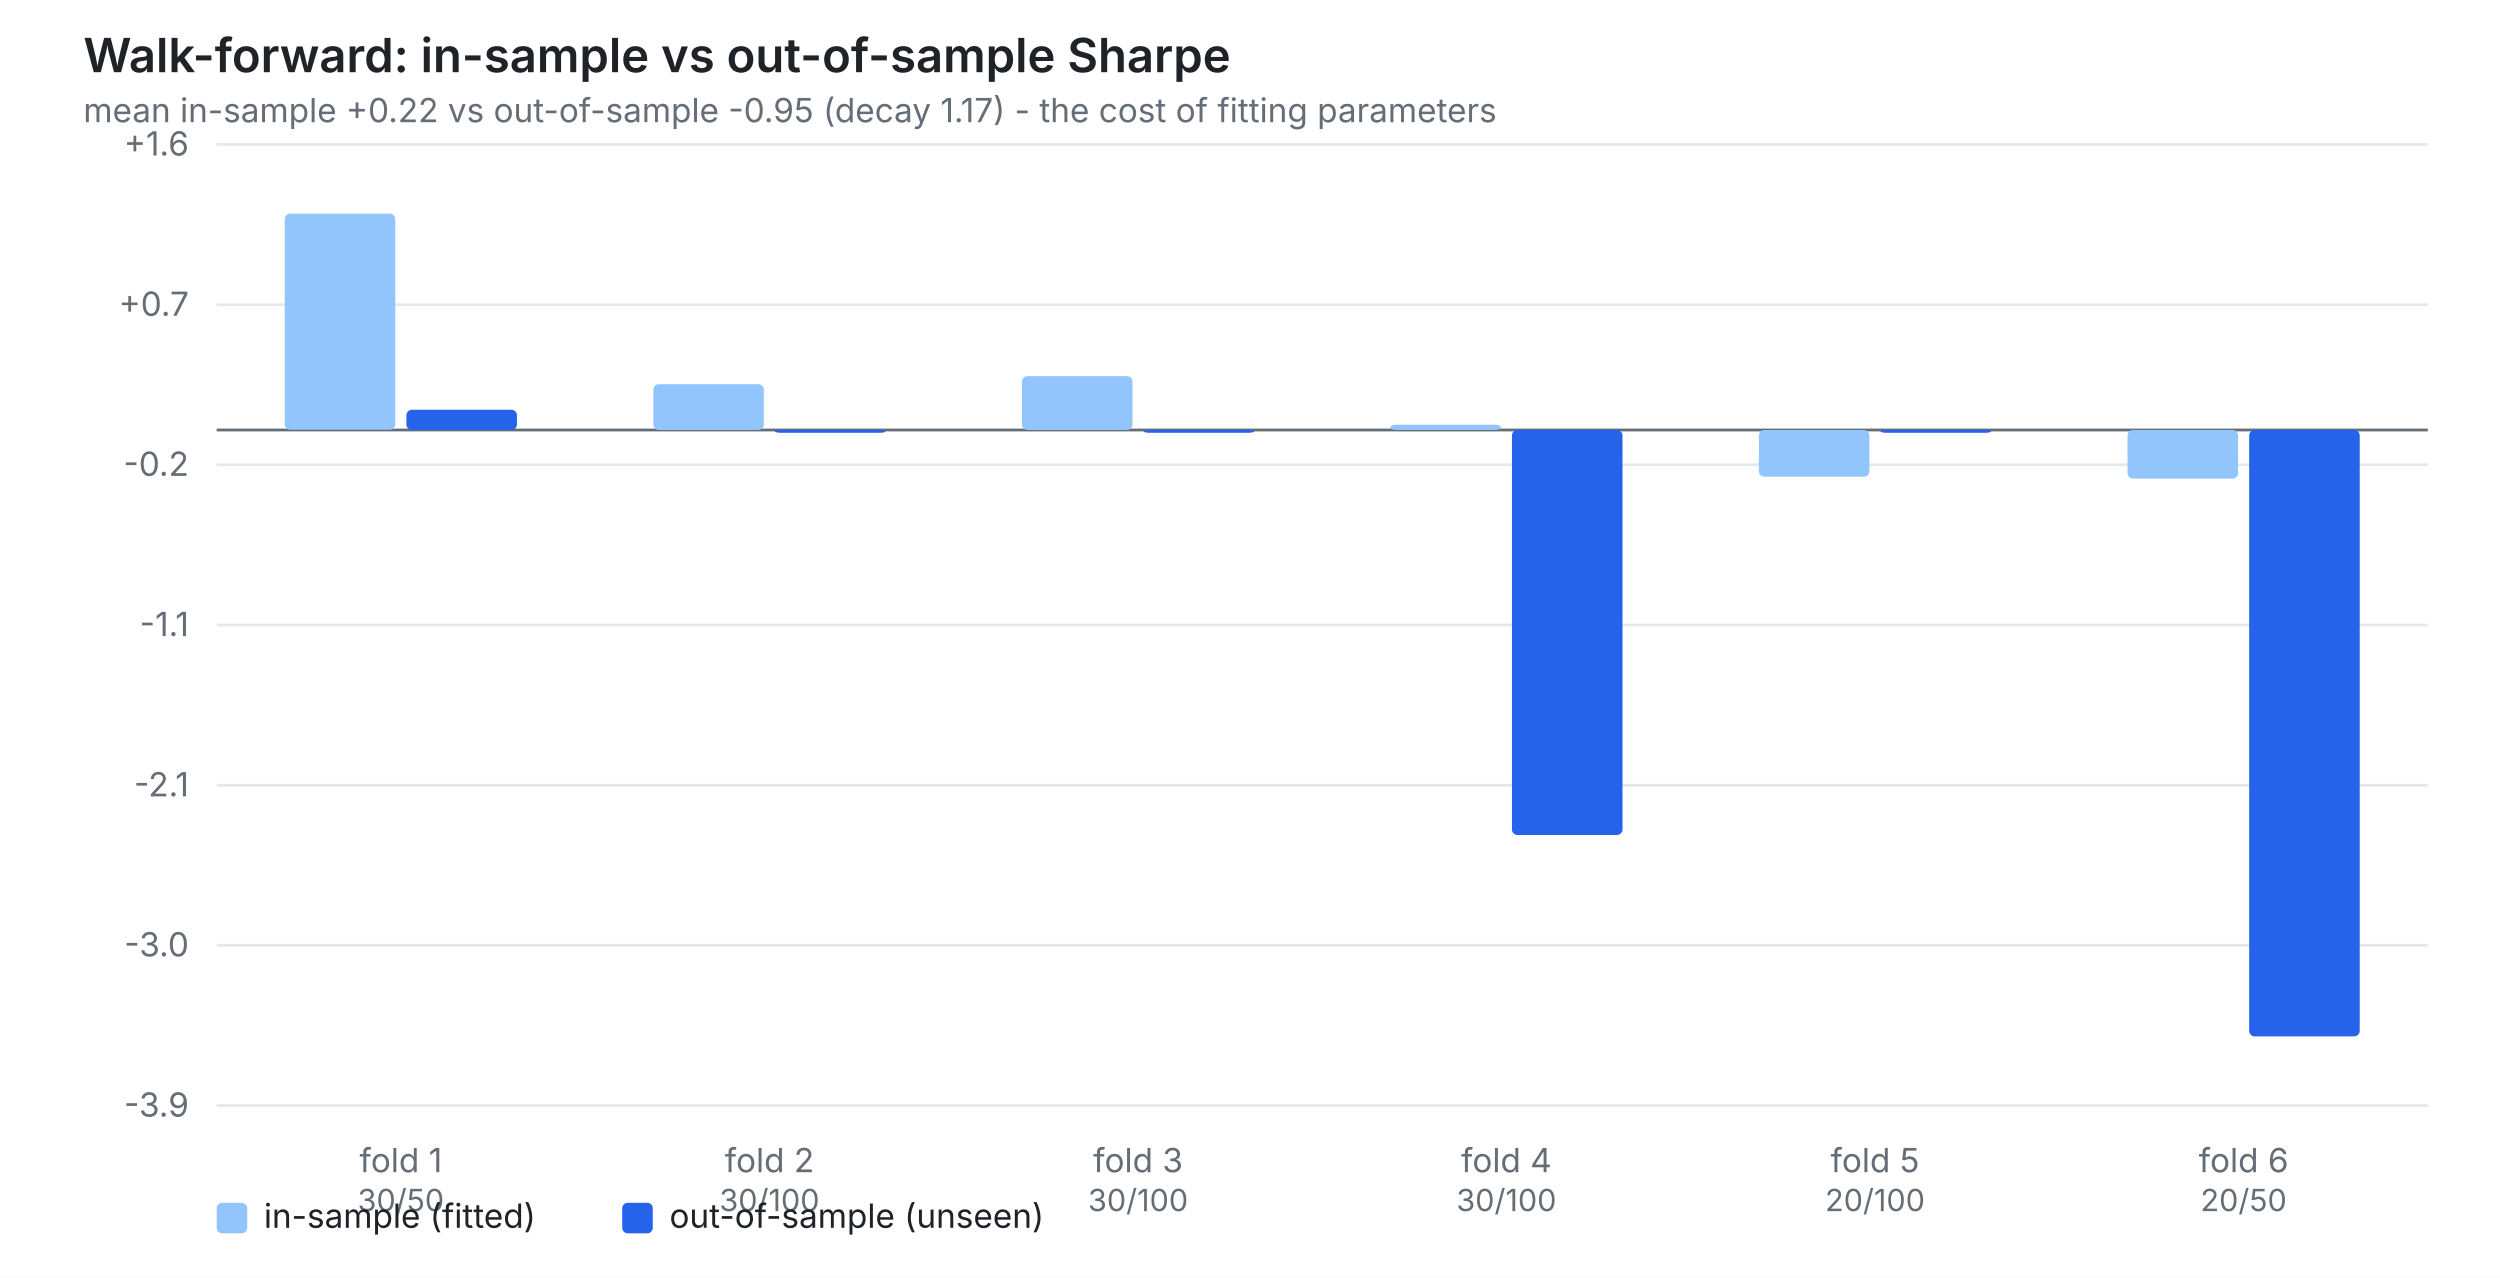
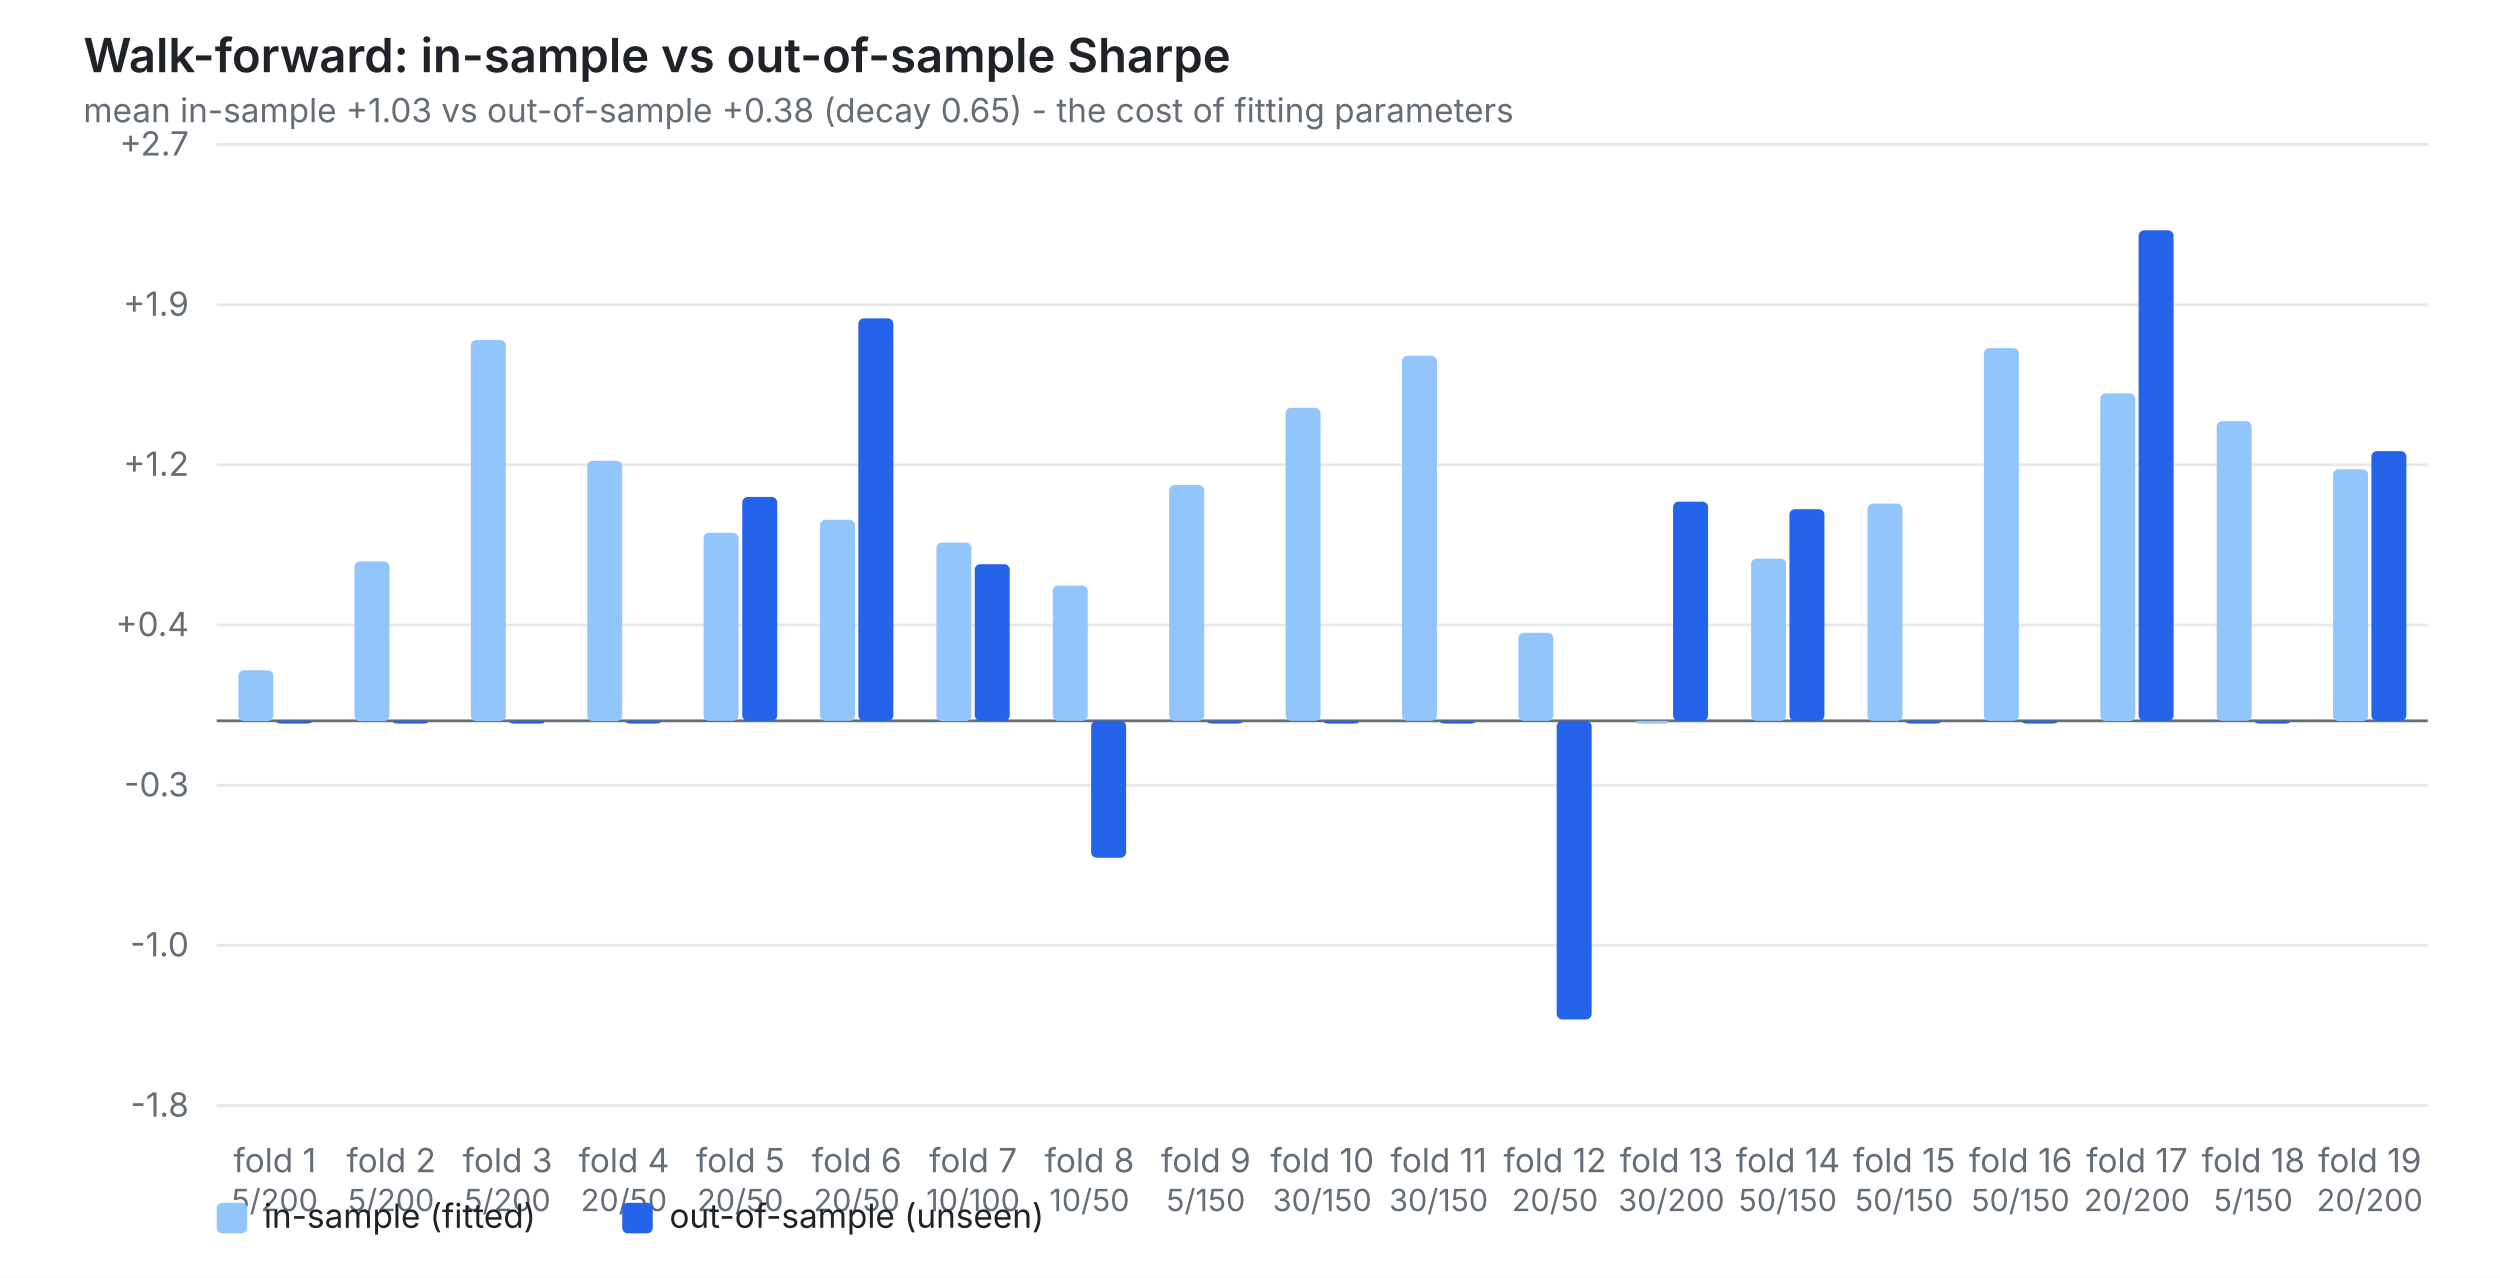
<svg xmlns="http://www.w3.org/2000/svg" viewBox="0 0 900 460" width="900" height="460">
  <rect width="900" height="460" fill="#ffffff" />
  <text x="30.0" y="26.0" font-family="system-ui,-apple-system,Segoe UI,sans-serif" font-size="17" fill="#1f2328" text-anchor="start" font-weight="600">Walk-forward: in-sample vs out-of-sample Sharpe</text>
-   <text x="30.0" y="44.0" font-family="system-ui,-apple-system,Segoe UI,sans-serif" font-size="12" fill="#656d76" text-anchor="start" font-weight="normal">mean in-sample +0.22 vs out-of-sample -0.95 (decay 1.17) - the cost of fitting parameters</text>
+   <text x="30.0" y="44.0" font-family="system-ui,-apple-system,Segoe UI,sans-serif" font-size="12" fill="#656d76" text-anchor="start" font-weight="normal">mean in-sample +1.03 vs out-of-sample +0.38 (decay 0.65) - the cost of fitting parameters</text>
  <line x1="78" y1="398.0" x2="874" y2="398.0" stroke="#e4e8ec" />
-   <text x="68.0" y="402.0" font-family="system-ui,-apple-system,Segoe UI,sans-serif" font-size="12" fill="#656d76" text-anchor="end" font-weight="normal">-3.9</text>
+   <text x="68.0" y="402.0" font-family="system-ui,-apple-system,Segoe UI,sans-serif" font-size="12" fill="#656d76" text-anchor="end" font-weight="normal">-1.8</text>
  <line x1="78" y1="340.3" x2="874" y2="340.3" stroke="#e4e8ec" />
-   <text x="68.0" y="344.3" font-family="system-ui,-apple-system,Segoe UI,sans-serif" font-size="12" fill="#656d76" text-anchor="end" font-weight="normal">-3.0</text>
+   <text x="68.0" y="344.3" font-family="system-ui,-apple-system,Segoe UI,sans-serif" font-size="12" fill="#656d76" text-anchor="end" font-weight="normal">-1.0</text>
  <line x1="78" y1="282.7" x2="874" y2="282.7" stroke="#e4e8ec" />
-   <text x="68.0" y="286.7" font-family="system-ui,-apple-system,Segoe UI,sans-serif" font-size="12" fill="#656d76" text-anchor="end" font-weight="normal">-2.1</text>
+   <text x="68.0" y="286.7" font-family="system-ui,-apple-system,Segoe UI,sans-serif" font-size="12" fill="#656d76" text-anchor="end" font-weight="normal">-0.3</text>
  <line x1="78" y1="225.0" x2="874" y2="225.0" stroke="#e4e8ec" />
-   <text x="68.0" y="229.0" font-family="system-ui,-apple-system,Segoe UI,sans-serif" font-size="12" fill="#656d76" text-anchor="end" font-weight="normal">-1.1</text>
+   <text x="68.0" y="229.0" font-family="system-ui,-apple-system,Segoe UI,sans-serif" font-size="12" fill="#656d76" text-anchor="end" font-weight="normal">+0.4</text>
  <line x1="78" y1="167.3" x2="874" y2="167.3" stroke="#e4e8ec" />
-   <text x="68.0" y="171.3" font-family="system-ui,-apple-system,Segoe UI,sans-serif" font-size="12" fill="#656d76" text-anchor="end" font-weight="normal">-0.2</text>
+   <text x="68.0" y="171.3" font-family="system-ui,-apple-system,Segoe UI,sans-serif" font-size="12" fill="#656d76" text-anchor="end" font-weight="normal">+1.2</text>
  <line x1="78" y1="109.7" x2="874" y2="109.7" stroke="#e4e8ec" />
-   <text x="68.0" y="113.7" font-family="system-ui,-apple-system,Segoe UI,sans-serif" font-size="12" fill="#656d76" text-anchor="end" font-weight="normal">+0.7</text>
+   <text x="68.0" y="113.7" font-family="system-ui,-apple-system,Segoe UI,sans-serif" font-size="12" fill="#656d76" text-anchor="end" font-weight="normal">+1.9</text>
  <line x1="78" y1="52.0" x2="874" y2="52.0" stroke="#e4e8ec" />
-   <text x="68.0" y="56.0" font-family="system-ui,-apple-system,Segoe UI,sans-serif" font-size="12" fill="#656d76" text-anchor="end" font-weight="normal">+1.6</text>
-   <line x1="78" y1="154.8" x2="874" y2="154.8" stroke="#656d76" />
-   <rect x="102.5" y="76.9" width="39.8" height="77.8" fill="#93c5fd" rx="2" />
-   <rect x="146.3" y="147.5" width="39.8" height="7.3" fill="#2563eb" rx="2" />
-   <text x="144.3" y="422.0" font-family="system-ui,-apple-system,Segoe UI,sans-serif" font-size="12" fill="#656d76" text-anchor="middle" font-weight="normal">fold 1</text>
-   <text x="144.3" y="436.0" font-family="system-ui,-apple-system,Segoe UI,sans-serif" font-size="11" fill="#656d76" text-anchor="middle" font-weight="normal">30/50</text>
-   <rect x="235.2" y="138.3" width="39.8" height="16.5" fill="#93c5fd" rx="2" />
-   <rect x="279.0" y="154.8" width="39.8" height="1.0" fill="#2563eb" rx="2" />
-   <text x="277.0" y="422.0" font-family="system-ui,-apple-system,Segoe UI,sans-serif" font-size="12" fill="#656d76" text-anchor="middle" font-weight="normal">fold 2</text>
-   <text x="277.0" y="436.0" font-family="system-ui,-apple-system,Segoe UI,sans-serif" font-size="11" fill="#656d76" text-anchor="middle" font-weight="normal">30/100</text>
-   <rect x="367.9" y="135.4" width="39.8" height="19.4" fill="#93c5fd" rx="2" />
-   <rect x="411.7" y="154.8" width="39.8" height="1.0" fill="#2563eb" rx="2" />
-   <text x="409.7" y="422.0" font-family="system-ui,-apple-system,Segoe UI,sans-serif" font-size="12" fill="#656d76" text-anchor="middle" font-weight="normal">fold 3</text>
-   <text x="409.7" y="436.0" font-family="system-ui,-apple-system,Segoe UI,sans-serif" font-size="11" fill="#656d76" text-anchor="middle" font-weight="normal">30/100</text>
-   <rect x="500.5" y="152.9" width="39.8" height="1.9" fill="#93c5fd" rx="2" />
-   <rect x="544.3" y="154.8" width="39.8" height="145.8" fill="#2563eb" rx="2" />
-   <text x="542.3" y="422.0" font-family="system-ui,-apple-system,Segoe UI,sans-serif" font-size="12" fill="#656d76" text-anchor="middle" font-weight="normal">fold 4</text>
-   <text x="542.3" y="436.0" font-family="system-ui,-apple-system,Segoe UI,sans-serif" font-size="11" fill="#656d76" text-anchor="middle" font-weight="normal">30/100</text>
-   <rect x="633.2" y="154.8" width="39.8" height="16.8" fill="#93c5fd" rx="2" />
-   <rect x="677.0" y="154.8" width="39.8" height="1.0" fill="#2563eb" rx="2" />
-   <text x="675.0" y="422.0" font-family="system-ui,-apple-system,Segoe UI,sans-serif" font-size="12" fill="#656d76" text-anchor="middle" font-weight="normal">fold 5</text>
-   <text x="675.0" y="436.0" font-family="system-ui,-apple-system,Segoe UI,sans-serif" font-size="11" fill="#656d76" text-anchor="middle" font-weight="normal">20/100</text>
-   <rect x="765.9" y="154.8" width="39.8" height="17.5" fill="#93c5fd" rx="2" />
-   <rect x="809.7" y="154.8" width="39.8" height="218.3" fill="#2563eb" rx="2" />
-   <text x="807.7" y="422.0" font-family="system-ui,-apple-system,Segoe UI,sans-serif" font-size="12" fill="#656d76" text-anchor="middle" font-weight="normal">fold 6</text>
-   <text x="807.7" y="436.0" font-family="system-ui,-apple-system,Segoe UI,sans-serif" font-size="11" fill="#656d76" text-anchor="middle" font-weight="normal">20/50</text>
+   <text x="68.0" y="56.0" font-family="system-ui,-apple-system,Segoe UI,sans-serif" font-size="12" fill="#656d76" text-anchor="end" font-weight="normal">+2.7</text>
+   <line x1="78" y1="259.5" x2="874" y2="259.5" stroke="#656d76" />
+   <rect x="85.8" y="241.3" width="12.6" height="18.3" fill="#93c5fd" rx="2" />
+   <rect x="99.6" y="259.5" width="12.6" height="1.0" fill="#2563eb" rx="2" />
+   <text x="98.9" y="422.0" font-family="system-ui,-apple-system,Segoe UI,sans-serif" font-size="12" fill="#656d76" text-anchor="middle" font-weight="normal">fold 1</text>
+   <text x="98.9" y="436.0" font-family="system-ui,-apple-system,Segoe UI,sans-serif" font-size="11" fill="#656d76" text-anchor="middle" font-weight="normal">5/200</text>
+   <rect x="127.6" y="202.1" width="12.6" height="57.5" fill="#93c5fd" rx="2" />
+   <rect x="141.5" y="259.5" width="12.6" height="1.0" fill="#2563eb" rx="2" />
+   <text x="140.8" y="422.0" font-family="system-ui,-apple-system,Segoe UI,sans-serif" font-size="12" fill="#656d76" text-anchor="middle" font-weight="normal">fold 2</text>
+   <text x="140.8" y="436.0" font-family="system-ui,-apple-system,Segoe UI,sans-serif" font-size="11" fill="#656d76" text-anchor="middle" font-weight="normal">5/200</text>
+   <rect x="169.5" y="122.4" width="12.6" height="137.2" fill="#93c5fd" rx="2" />
+   <rect x="183.4" y="259.5" width="12.6" height="1.0" fill="#2563eb" rx="2" />
+   <text x="182.7" y="422.0" font-family="system-ui,-apple-system,Segoe UI,sans-serif" font-size="12" fill="#656d76" text-anchor="middle" font-weight="normal">fold 3</text>
+   <text x="182.7" y="436.0" font-family="system-ui,-apple-system,Segoe UI,sans-serif" font-size="11" fill="#656d76" text-anchor="middle" font-weight="normal">5/200</text>
+   <rect x="211.4" y="165.9" width="12.6" height="93.7" fill="#93c5fd" rx="2" />
+   <rect x="225.3" y="259.5" width="12.6" height="1.0" fill="#2563eb" rx="2" />
+   <text x="224.6" y="422.0" font-family="system-ui,-apple-system,Segoe UI,sans-serif" font-size="12" fill="#656d76" text-anchor="middle" font-weight="normal">fold 4</text>
+   <text x="224.6" y="436.0" font-family="system-ui,-apple-system,Segoe UI,sans-serif" font-size="11" fill="#656d76" text-anchor="middle" font-weight="normal">20/50</text>
+   <rect x="253.3" y="191.8" width="12.6" height="67.7" fill="#93c5fd" rx="2" />
+   <rect x="267.2" y="178.9" width="12.6" height="80.6" fill="#2563eb" rx="2" />
+   <text x="266.5" y="422.0" font-family="system-ui,-apple-system,Segoe UI,sans-serif" font-size="12" fill="#656d76" text-anchor="middle" font-weight="normal">fold 5</text>
+   <text x="266.5" y="436.0" font-family="system-ui,-apple-system,Segoe UI,sans-serif" font-size="11" fill="#656d76" text-anchor="middle" font-weight="normal">20/50</text>
+   <rect x="295.2" y="187.1" width="12.6" height="72.4" fill="#93c5fd" rx="2" />
+   <rect x="309.0" y="114.6" width="12.6" height="144.9" fill="#2563eb" rx="2" />
+   <text x="308.4" y="422.0" font-family="system-ui,-apple-system,Segoe UI,sans-serif" font-size="12" fill="#656d76" text-anchor="middle" font-weight="normal">fold 6</text>
+   <text x="308.4" y="436.0" font-family="system-ui,-apple-system,Segoe UI,sans-serif" font-size="11" fill="#656d76" text-anchor="middle" font-weight="normal">20/50</text>
+   <rect x="337.1" y="195.3" width="12.6" height="64.3" fill="#93c5fd" rx="2" />
+   <rect x="350.9" y="203.1" width="12.6" height="56.4" fill="#2563eb" rx="2" />
+   <text x="350.3" y="422.0" font-family="system-ui,-apple-system,Segoe UI,sans-serif" font-size="12" fill="#656d76" text-anchor="middle" font-weight="normal">fold 7</text>
+   <text x="350.3" y="436.0" font-family="system-ui,-apple-system,Segoe UI,sans-serif" font-size="11" fill="#656d76" text-anchor="middle" font-weight="normal">10/100</text>
+   <rect x="379.0" y="210.8" width="12.6" height="48.7" fill="#93c5fd" rx="2" />
+   <rect x="392.8" y="259.5" width="12.6" height="49.3" fill="#2563eb" rx="2" />
+   <text x="392.2" y="422.0" font-family="system-ui,-apple-system,Segoe UI,sans-serif" font-size="12" fill="#656d76" text-anchor="middle" font-weight="normal">fold 8</text>
+   <text x="392.2" y="436.0" font-family="system-ui,-apple-system,Segoe UI,sans-serif" font-size="11" fill="#656d76" text-anchor="middle" font-weight="normal">10/50</text>
+   <rect x="420.9" y="174.6" width="12.6" height="84.9" fill="#93c5fd" rx="2" />
+   <rect x="434.7" y="259.5" width="12.6" height="1.0" fill="#2563eb" rx="2" />
+   <text x="434.1" y="422.0" font-family="system-ui,-apple-system,Segoe UI,sans-serif" font-size="12" fill="#656d76" text-anchor="middle" font-weight="normal">fold 9</text>
+   <text x="434.1" y="436.0" font-family="system-ui,-apple-system,Segoe UI,sans-serif" font-size="11" fill="#656d76" text-anchor="middle" font-weight="normal">5/150</text>
+   <rect x="462.8" y="146.8" width="12.6" height="112.7" fill="#93c5fd" rx="2" />
+   <rect x="476.6" y="259.5" width="12.6" height="1.0" fill="#2563eb" rx="2" />
+   <text x="476.0" y="422.0" font-family="system-ui,-apple-system,Segoe UI,sans-serif" font-size="12" fill="#656d76" text-anchor="middle" font-weight="normal">fold 10</text>
+   <text x="476.0" y="436.0" font-family="system-ui,-apple-system,Segoe UI,sans-serif" font-size="11" fill="#656d76" text-anchor="middle" font-weight="normal">30/150</text>
+   <rect x="504.7" y="128.1" width="12.6" height="131.4" fill="#93c5fd" rx="2" />
+   <rect x="518.5" y="259.5" width="12.6" height="1.0" fill="#2563eb" rx="2" />
+   <text x="517.9" y="422.0" font-family="system-ui,-apple-system,Segoe UI,sans-serif" font-size="12" fill="#656d76" text-anchor="middle" font-weight="normal">fold 11</text>
+   <text x="517.9" y="436.0" font-family="system-ui,-apple-system,Segoe UI,sans-serif" font-size="11" fill="#656d76" text-anchor="middle" font-weight="normal">30/150</text>
+   <rect x="546.6" y="227.8" width="12.6" height="31.7" fill="#93c5fd" rx="2" />
+   <rect x="560.4" y="259.5" width="12.6" height="107.5" fill="#2563eb" rx="2" />
+   <text x="559.8" y="422.0" font-family="system-ui,-apple-system,Segoe UI,sans-serif" font-size="12" fill="#656d76" text-anchor="middle" font-weight="normal">fold 12</text>
+   <text x="559.8" y="436.0" font-family="system-ui,-apple-system,Segoe UI,sans-serif" font-size="11" fill="#656d76" text-anchor="middle" font-weight="normal">20/50</text>
+   <rect x="588.5" y="259.5" width="12.6" height="1.0" fill="#93c5fd" rx="2" />
+   <rect x="602.3" y="180.6" width="12.6" height="78.9" fill="#2563eb" rx="2" />
+   <text x="601.7" y="422.0" font-family="system-ui,-apple-system,Segoe UI,sans-serif" font-size="12" fill="#656d76" text-anchor="middle" font-weight="normal">fold 13</text>
+   <text x="601.7" y="436.0" font-family="system-ui,-apple-system,Segoe UI,sans-serif" font-size="11" fill="#656d76" text-anchor="middle" font-weight="normal">30/200</text>
+   <rect x="630.4" y="201.1" width="12.6" height="58.4" fill="#93c5fd" rx="2" />
+   <rect x="644.2" y="183.3" width="12.6" height="76.2" fill="#2563eb" rx="2" />
+   <text x="643.6" y="422.0" font-family="system-ui,-apple-system,Segoe UI,sans-serif" font-size="12" fill="#656d76" text-anchor="middle" font-weight="normal">fold 14</text>
+   <text x="643.6" y="436.0" font-family="system-ui,-apple-system,Segoe UI,sans-serif" font-size="11" fill="#656d76" text-anchor="middle" font-weight="normal">50/150</text>
+   <rect x="672.3" y="181.3" width="12.6" height="78.2" fill="#93c5fd" rx="2" />
+   <rect x="686.1" y="259.5" width="12.6" height="1.0" fill="#2563eb" rx="2" />
+   <text x="685.5" y="422.0" font-family="system-ui,-apple-system,Segoe UI,sans-serif" font-size="12" fill="#656d76" text-anchor="middle" font-weight="normal">fold 15</text>
+   <text x="685.5" y="436.0" font-family="system-ui,-apple-system,Segoe UI,sans-serif" font-size="11" fill="#656d76" text-anchor="middle" font-weight="normal">50/150</text>
+   <rect x="714.2" y="125.3" width="12.6" height="134.2" fill="#93c5fd" rx="2" />
+   <rect x="728.0" y="259.5" width="12.6" height="1.0" fill="#2563eb" rx="2" />
+   <text x="727.4" y="422.0" font-family="system-ui,-apple-system,Segoe UI,sans-serif" font-size="12" fill="#656d76" text-anchor="middle" font-weight="normal">fold 16</text>
+   <text x="727.4" y="436.0" font-family="system-ui,-apple-system,Segoe UI,sans-serif" font-size="11" fill="#656d76" text-anchor="middle" font-weight="normal">50/150</text>
+   <rect x="756.1" y="141.6" width="12.6" height="118.0" fill="#93c5fd" rx="2" />
+   <rect x="769.9" y="82.9" width="12.6" height="176.6" fill="#2563eb" rx="2" />
+   <text x="769.3" y="422.0" font-family="system-ui,-apple-system,Segoe UI,sans-serif" font-size="12" fill="#656d76" text-anchor="middle" font-weight="normal">fold 17</text>
+   <text x="769.3" y="436.0" font-family="system-ui,-apple-system,Segoe UI,sans-serif" font-size="11" fill="#656d76" text-anchor="middle" font-weight="normal">20/200</text>
+   <rect x="798.0" y="151.6" width="12.6" height="107.9" fill="#93c5fd" rx="2" />
+   <rect x="811.8" y="259.5" width="12.6" height="1.0" fill="#2563eb" rx="2" />
+   <text x="811.2" y="422.0" font-family="system-ui,-apple-system,Segoe UI,sans-serif" font-size="12" fill="#656d76" text-anchor="middle" font-weight="normal">fold 18</text>
+   <text x="811.2" y="436.0" font-family="system-ui,-apple-system,Segoe UI,sans-serif" font-size="11" fill="#656d76" text-anchor="middle" font-weight="normal">5/150</text>
+   <rect x="839.9" y="168.9" width="12.6" height="90.7" fill="#93c5fd" rx="2" />
+   <rect x="853.7" y="162.4" width="12.6" height="97.1" fill="#2563eb" rx="2" />
+   <text x="853.1" y="422.0" font-family="system-ui,-apple-system,Segoe UI,sans-serif" font-size="12" fill="#656d76" text-anchor="middle" font-weight="normal">fold 19</text>
+   <text x="853.1" y="436.0" font-family="system-ui,-apple-system,Segoe UI,sans-serif" font-size="11" fill="#656d76" text-anchor="middle" font-weight="normal">20/200</text>
  <rect x="78" y="433" width="11" height="11" rx="2" fill="#93c5fd" />
  <text x="95.0" y="442.0" font-family="system-ui,-apple-system,Segoe UI,sans-serif" font-size="12" fill="#1f2328" text-anchor="start" font-weight="normal">in-sample (fitted)</text>
  <rect x="224.0" y="433" width="11" height="11" rx="2" fill="#2563eb" />
  <text x="241.0" y="442.0" font-family="system-ui,-apple-system,Segoe UI,sans-serif" font-size="12" fill="#1f2328" text-anchor="start" font-weight="normal">out-of-sample (unseen)</text>
</svg>
